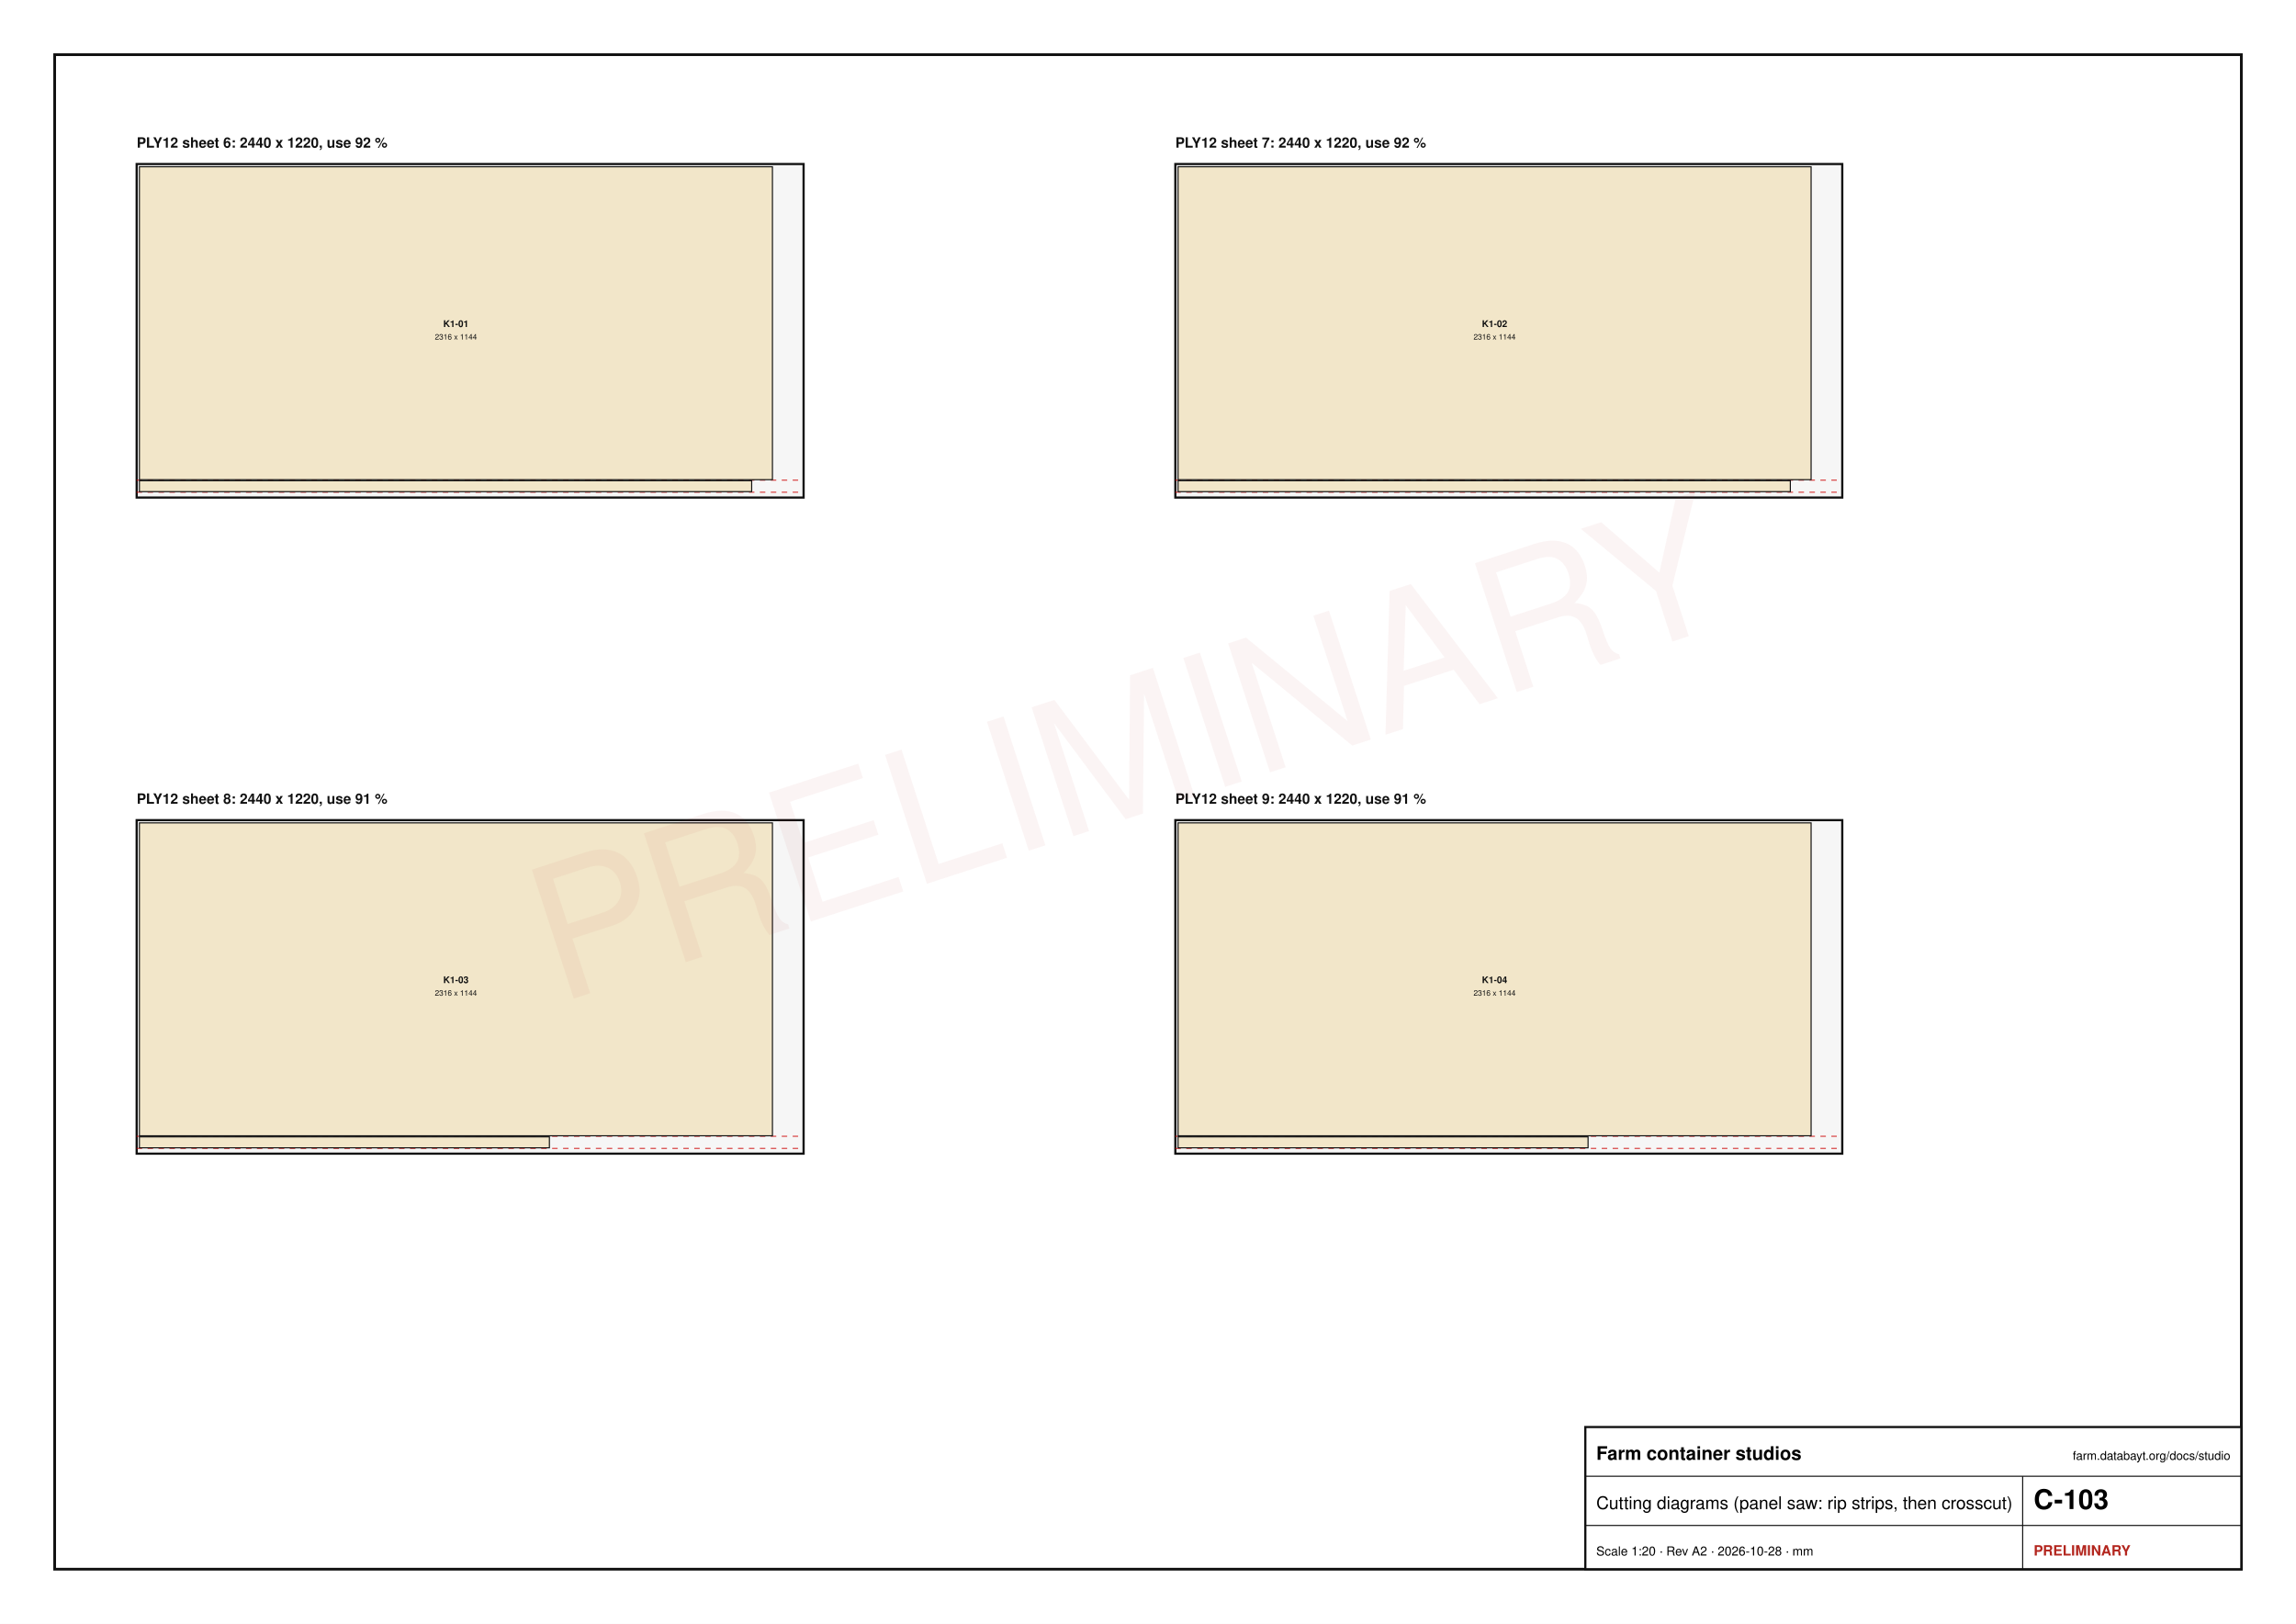
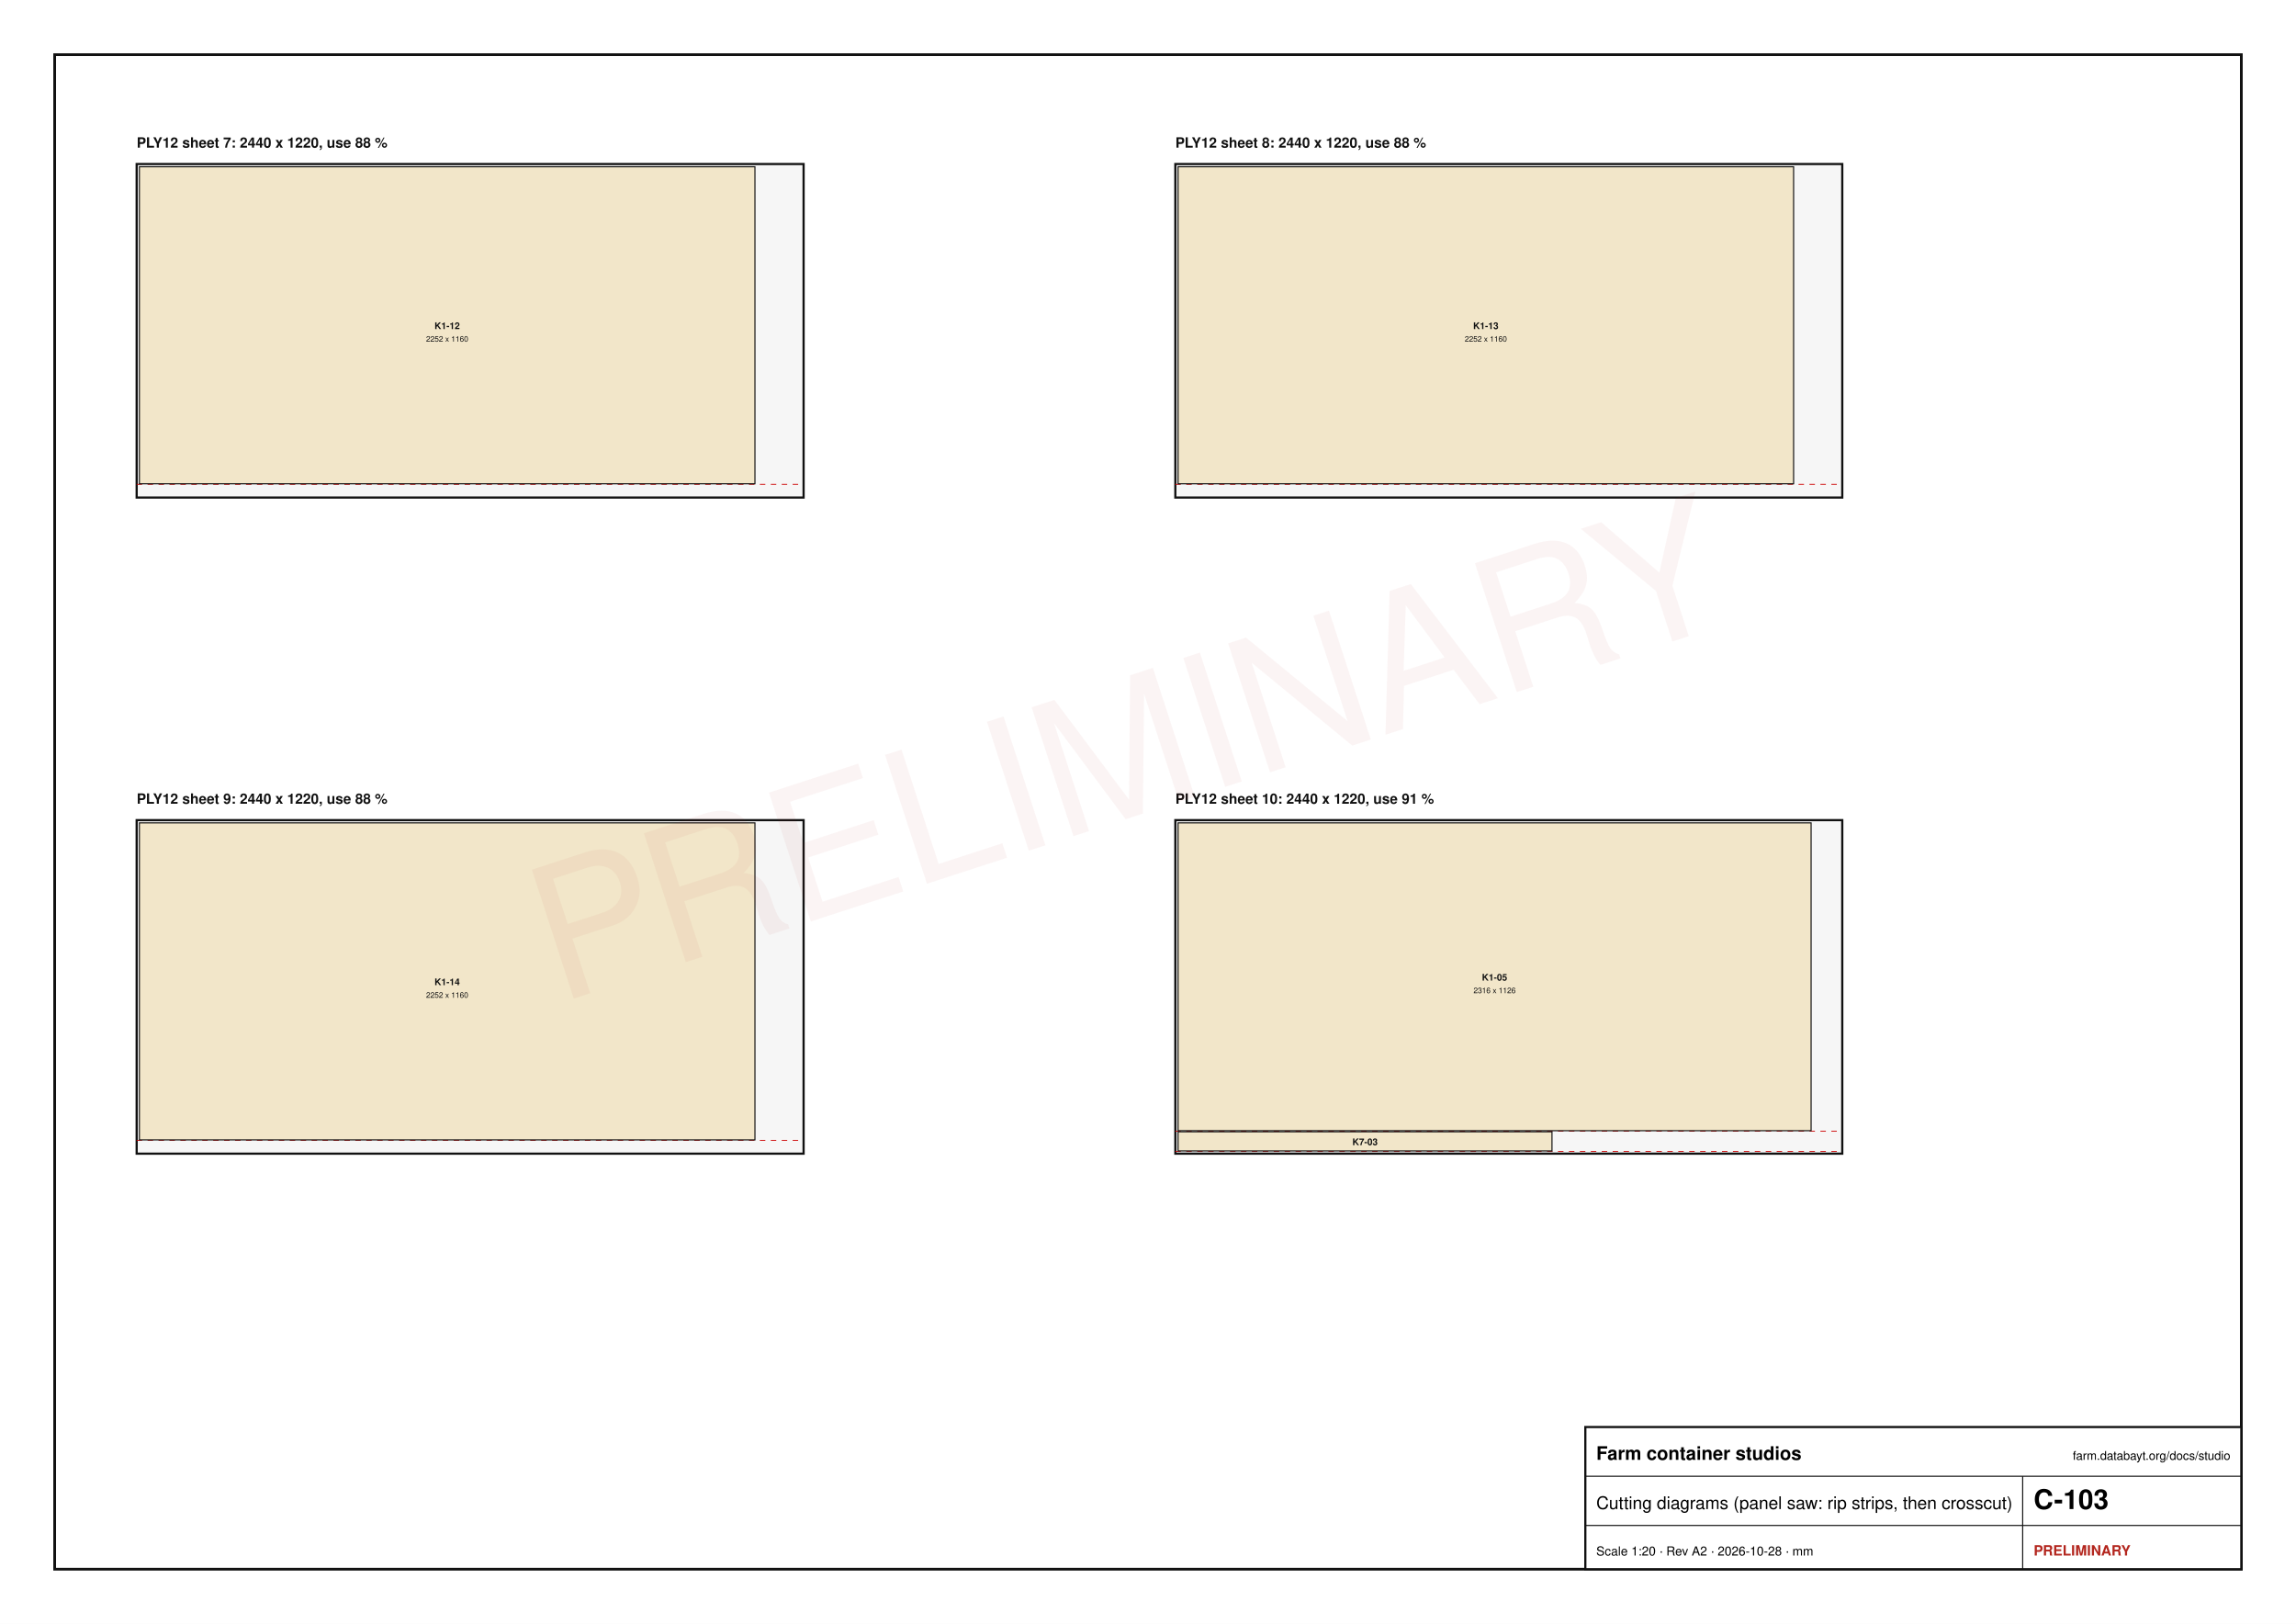
<svg xmlns="http://www.w3.org/2000/svg" width="420mm" height="297mm" viewBox="0 0 420 297" font-family="Helvetica, Arial, sans-serif">
  <rect x="0" y="0" width="420" height="297" fill="#fff" />
  <rect x="10" y="10" width="400" height="277" fill="none" stroke="#111" stroke-width="0.5" />
-   <text x="25" y="27" font-size="2.6" text-anchor="start" font-weight="bold" fill="#111">PLY12 sheet 6: 2440 x 1220, use 92 %</text>
+   <text x="25" y="27" font-size="2.6" text-anchor="start" font-weight="bold" fill="#111">PLY12 sheet 7: 2440 x 1220, use 88 %</text>
  <rect x="25" y="30" width="122" height="61" fill="#f6f6f6" stroke="#111" stroke-width="0.4" />
-   <line x1="25" y1="87.83" x2="147" y2="87.83" stroke="#c00" stroke-width="0.15" stroke-dasharray="1,1" />
-   <line x1="25" y1="90.03" x2="147" y2="90.03" stroke="#c00" stroke-width="0.15" stroke-dasharray="1,1" />
-   <rect x="25.5" y="30.5" width="115.8" height="57.23" fill="#f2e6c9" stroke="#111" stroke-width="0.2" />
-   <text x="83.4" y="59.81" font-size="1.7" text-anchor="middle" font-weight="bold" fill="#111">K1-01</text>
-   <text x="83.4" y="62.11" font-size="1.4" text-anchor="middle" font-weight="normal" fill="#111">2316 x 1144</text>
-   <rect x="25.5" y="87.92" width="112" height="2" fill="#f2e6c9" stroke="#111" stroke-width="0.2" />
-   <text x="215" y="27" font-size="2.6" text-anchor="start" font-weight="bold" fill="#111">PLY12 sheet 7: 2440 x 1220, use 92 %</text>
+   <line x1="25" y1="88.58" x2="147" y2="88.58" stroke="#c00" stroke-width="0.15" stroke-dasharray="1,1" />
+   <rect x="25.5" y="30.5" width="112.6" height="57.98" fill="#f2e6c9" stroke="#111" stroke-width="0.2" />
+   <text x="81.8" y="60.19" font-size="1.7" text-anchor="middle" font-weight="bold" fill="#111">K1-12</text>
+   <text x="81.8" y="62.49" font-size="1.4" text-anchor="middle" font-weight="normal" fill="#111">2252 x 1160</text>
+   <text x="215" y="27" font-size="2.6" text-anchor="start" font-weight="bold" fill="#111">PLY12 sheet 8: 2440 x 1220, use 88 %</text>
  <rect x="215" y="30" width="122" height="61" fill="#f6f6f6" stroke="#111" stroke-width="0.4" />
-   <line x1="215" y1="87.83" x2="337" y2="87.83" stroke="#c00" stroke-width="0.15" stroke-dasharray="1,1" />
-   <line x1="215" y1="90.03" x2="337" y2="90.03" stroke="#c00" stroke-width="0.15" stroke-dasharray="1,1" />
-   <rect x="215.5" y="30.5" width="115.8" height="57.23" fill="#f2e6c9" stroke="#111" stroke-width="0.2" />
-   <text x="273.4" y="59.81" font-size="1.7" text-anchor="middle" font-weight="bold" fill="#111">K1-02</text>
-   <text x="273.4" y="62.11" font-size="1.4" text-anchor="middle" font-weight="normal" fill="#111">2316 x 1144</text>
-   <rect x="215.5" y="87.92" width="112" height="2" fill="#f2e6c9" stroke="#111" stroke-width="0.2" />
-   <text x="25" y="147" font-size="2.6" text-anchor="start" font-weight="bold" fill="#111">PLY12 sheet 8: 2440 x 1220, use 91 %</text>
+   <line x1="215" y1="88.58" x2="337" y2="88.58" stroke="#c00" stroke-width="0.15" stroke-dasharray="1,1" />
+   <rect x="215.5" y="30.5" width="112.6" height="57.98" fill="#f2e6c9" stroke="#111" stroke-width="0.2" />
+   <text x="271.8" y="60.19" font-size="1.7" text-anchor="middle" font-weight="bold" fill="#111">K1-13</text>
+   <text x="271.8" y="62.49" font-size="1.4" text-anchor="middle" font-weight="normal" fill="#111">2252 x 1160</text>
+   <text x="25" y="147" font-size="2.6" text-anchor="start" font-weight="bold" fill="#111">PLY12 sheet 9: 2440 x 1220, use 88 %</text>
  <rect x="25" y="150" width="122" height="61" fill="#f6f6f6" stroke="#111" stroke-width="0.4" />
-   <line x1="25" y1="207.82" x2="147" y2="207.82" stroke="#c00" stroke-width="0.15" stroke-dasharray="1,1" />
-   <line x1="25" y1="210.03" x2="147" y2="210.03" stroke="#c00" stroke-width="0.15" stroke-dasharray="1,1" />
-   <rect x="25.5" y="150.5" width="115.8" height="57.23" fill="#f2e6c9" stroke="#111" stroke-width="0.2" />
-   <text x="83.4" y="179.81" font-size="1.7" text-anchor="middle" font-weight="bold" fill="#111">K1-03</text>
-   <text x="83.4" y="182.11" font-size="1.4" text-anchor="middle" font-weight="normal" fill="#111">2316 x 1144</text>
-   <rect x="25.5" y="207.93" width="75" height="2" fill="#f2e6c9" stroke="#111" stroke-width="0.2" />
-   <text x="215" y="147" font-size="2.6" text-anchor="start" font-weight="bold" fill="#111">PLY12 sheet 9: 2440 x 1220, use 91 %</text>
+   <line x1="25" y1="208.58" x2="147" y2="208.58" stroke="#c00" stroke-width="0.15" stroke-dasharray="1,1" />
+   <rect x="25.5" y="150.5" width="112.6" height="57.98" fill="#f2e6c9" stroke="#111" stroke-width="0.2" />
+   <text x="81.8" y="180.19" font-size="1.7" text-anchor="middle" font-weight="bold" fill="#111">K1-14</text>
+   <text x="81.8" y="182.49" font-size="1.4" text-anchor="middle" font-weight="normal" fill="#111">2252 x 1160</text>
+   <text x="215" y="147" font-size="2.6" text-anchor="start" font-weight="bold" fill="#111">PLY12 sheet 10: 2440 x 1220, use 91 %</text>
  <rect x="215" y="150" width="122" height="61" fill="#f6f6f6" stroke="#111" stroke-width="0.4" />
-   <line x1="215" y1="207.82" x2="337" y2="207.82" stroke="#c00" stroke-width="0.15" stroke-dasharray="1,1" />
-   <line x1="215" y1="210.03" x2="337" y2="210.03" stroke="#c00" stroke-width="0.15" stroke-dasharray="1,1" />
-   <rect x="215.5" y="150.5" width="115.8" height="57.23" fill="#f2e6c9" stroke="#111" stroke-width="0.2" />
-   <text x="273.4" y="179.81" font-size="1.7" text-anchor="middle" font-weight="bold" fill="#111">K1-04</text>
-   <text x="273.4" y="182.11" font-size="1.4" text-anchor="middle" font-weight="normal" fill="#111">2316 x 1144</text>
-   <rect x="215.5" y="207.93" width="75" height="2" fill="#f2e6c9" stroke="#111" stroke-width="0.2" />
+   <line x1="215" y1="206.9" x2="337" y2="206.9" stroke="#c00" stroke-width="0.15" stroke-dasharray="1,1" />
+   <line x1="215" y1="210.6" x2="337" y2="210.6" stroke="#c00" stroke-width="0.15" stroke-dasharray="1,1" />
+   <rect x="215.5" y="150.5" width="115.8" height="56.3" fill="#f2e6c9" stroke="#111" stroke-width="0.2" />
+   <text x="273.4" y="179.35" font-size="1.7" text-anchor="middle" font-weight="bold" fill="#111">K1-05</text>
+   <text x="273.4" y="181.65" font-size="1.4" text-anchor="middle" font-weight="normal" fill="#111">2316 x 1126</text>
+   <rect x="215.5" y="207" width="68.4" height="3.5" fill="#f2e6c9" stroke="#111" stroke-width="0.2" />
+   <text x="249.7" y="209.45" font-size="1.7" text-anchor="middle" font-weight="bold" fill="#111">K7-03</text>
  <rect x="290" y="261" width="120" height="26" fill="#fff" stroke="#111" stroke-width="0.4" />
  <line x1="290" y1="270" x2="410" y2="270" stroke="#111" stroke-width="0.2" />
  <line x1="290" y1="279" x2="410" y2="279" stroke="#111" stroke-width="0.2" />
  <line x1="370" y1="270" x2="370" y2="287" stroke="#111" stroke-width="0.2" />
  <text x="292" y="267" font-size="3.4" font-weight="bold">Farm container studios</text>
  <text x="408" y="267" font-size="2.2" text-anchor="end">farm.databayt.org/docs/studio</text>
  <text x="292" y="276" font-size="3.2">Cutting diagrams (panel saw: rip strips, then crosscut)</text>
  <text x="372" y="276" font-size="5" font-weight="bold">C-103</text>
  <text x="292" y="284.5" font-size="2.3">Scale 1:20 · Rev A2 · 2026-10-28 · mm</text>
  <text x="372" y="284.5" font-size="2.6" font-weight="bold" fill="#b3261e">PRELIMINARY</text>
  <text x="210.0" y="148.5" font-size="34" fill="#b3261e" fill-opacity="0.05" text-anchor="middle" transform="rotate(-18 210.0 148.5)">PRELIMINARY</text>
</svg>
